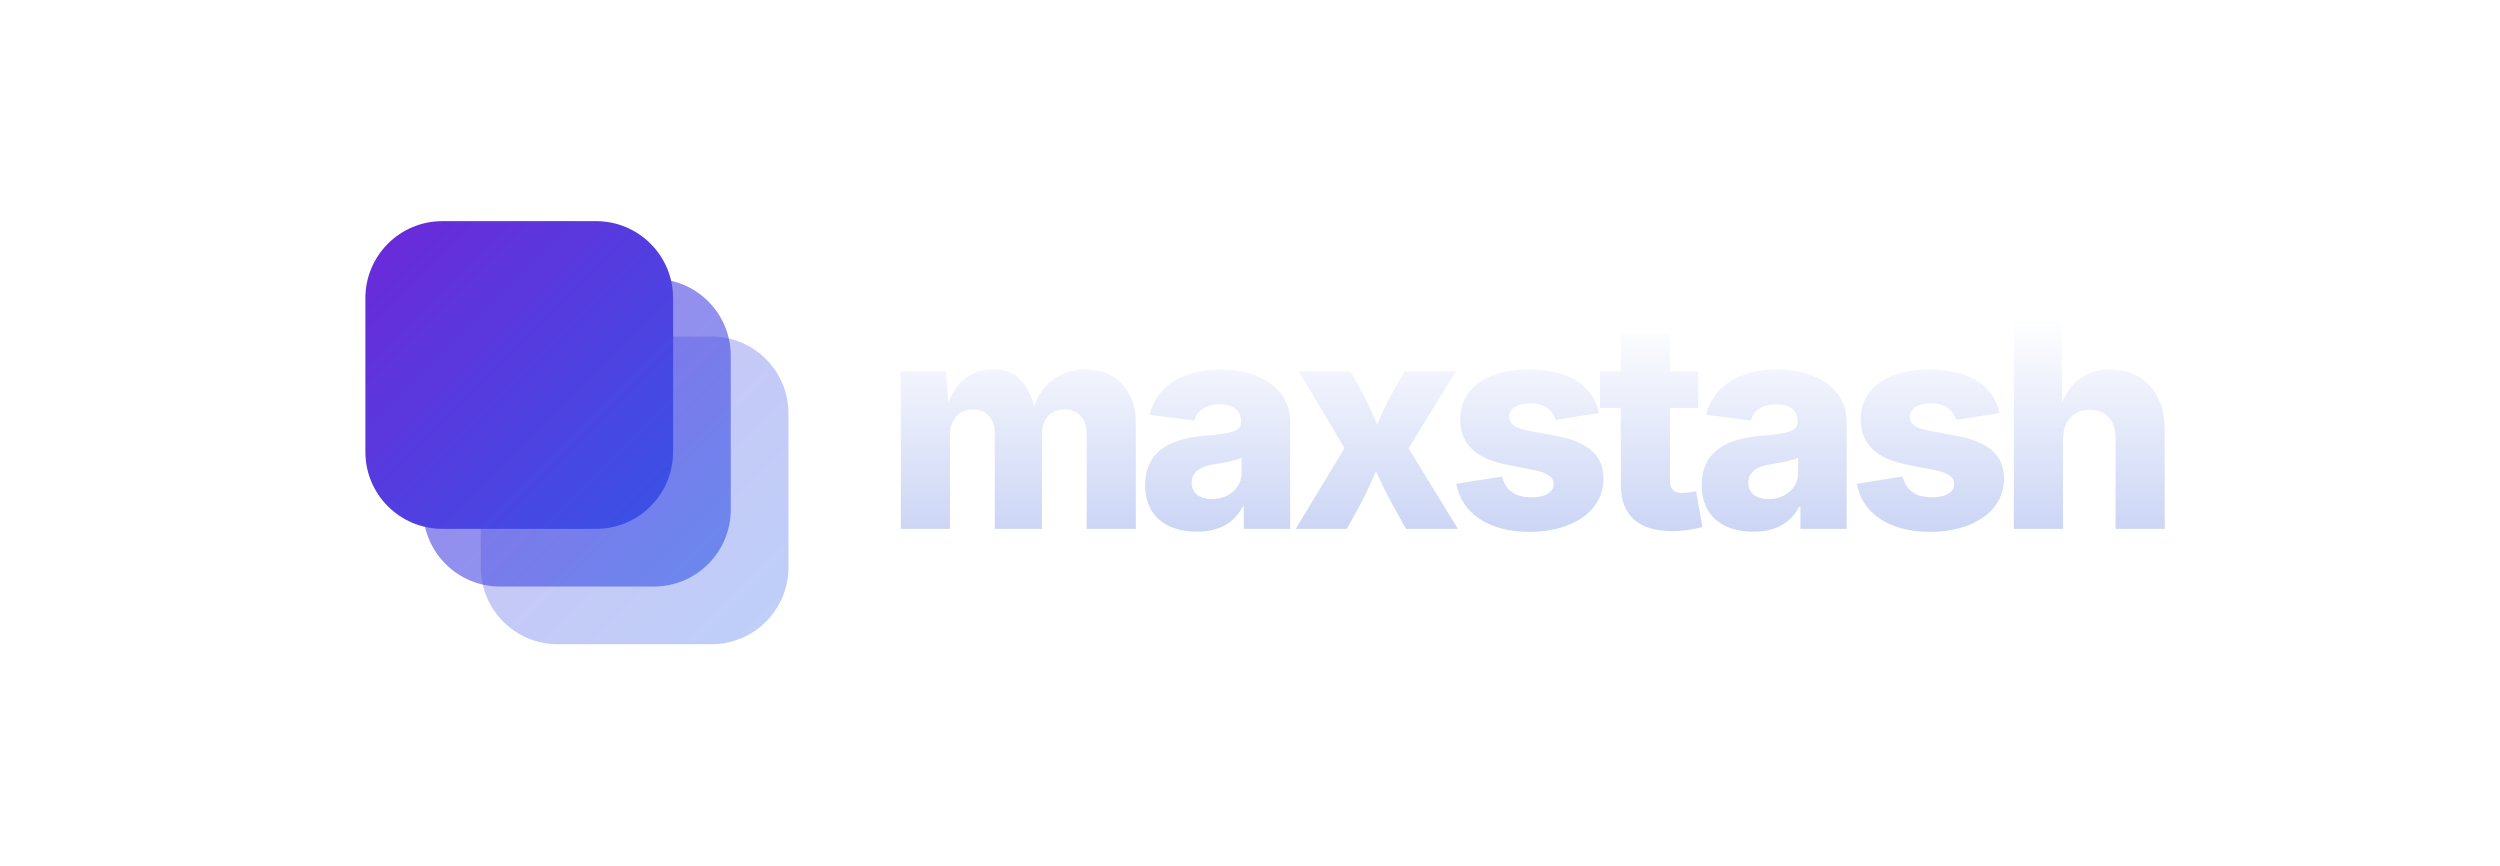
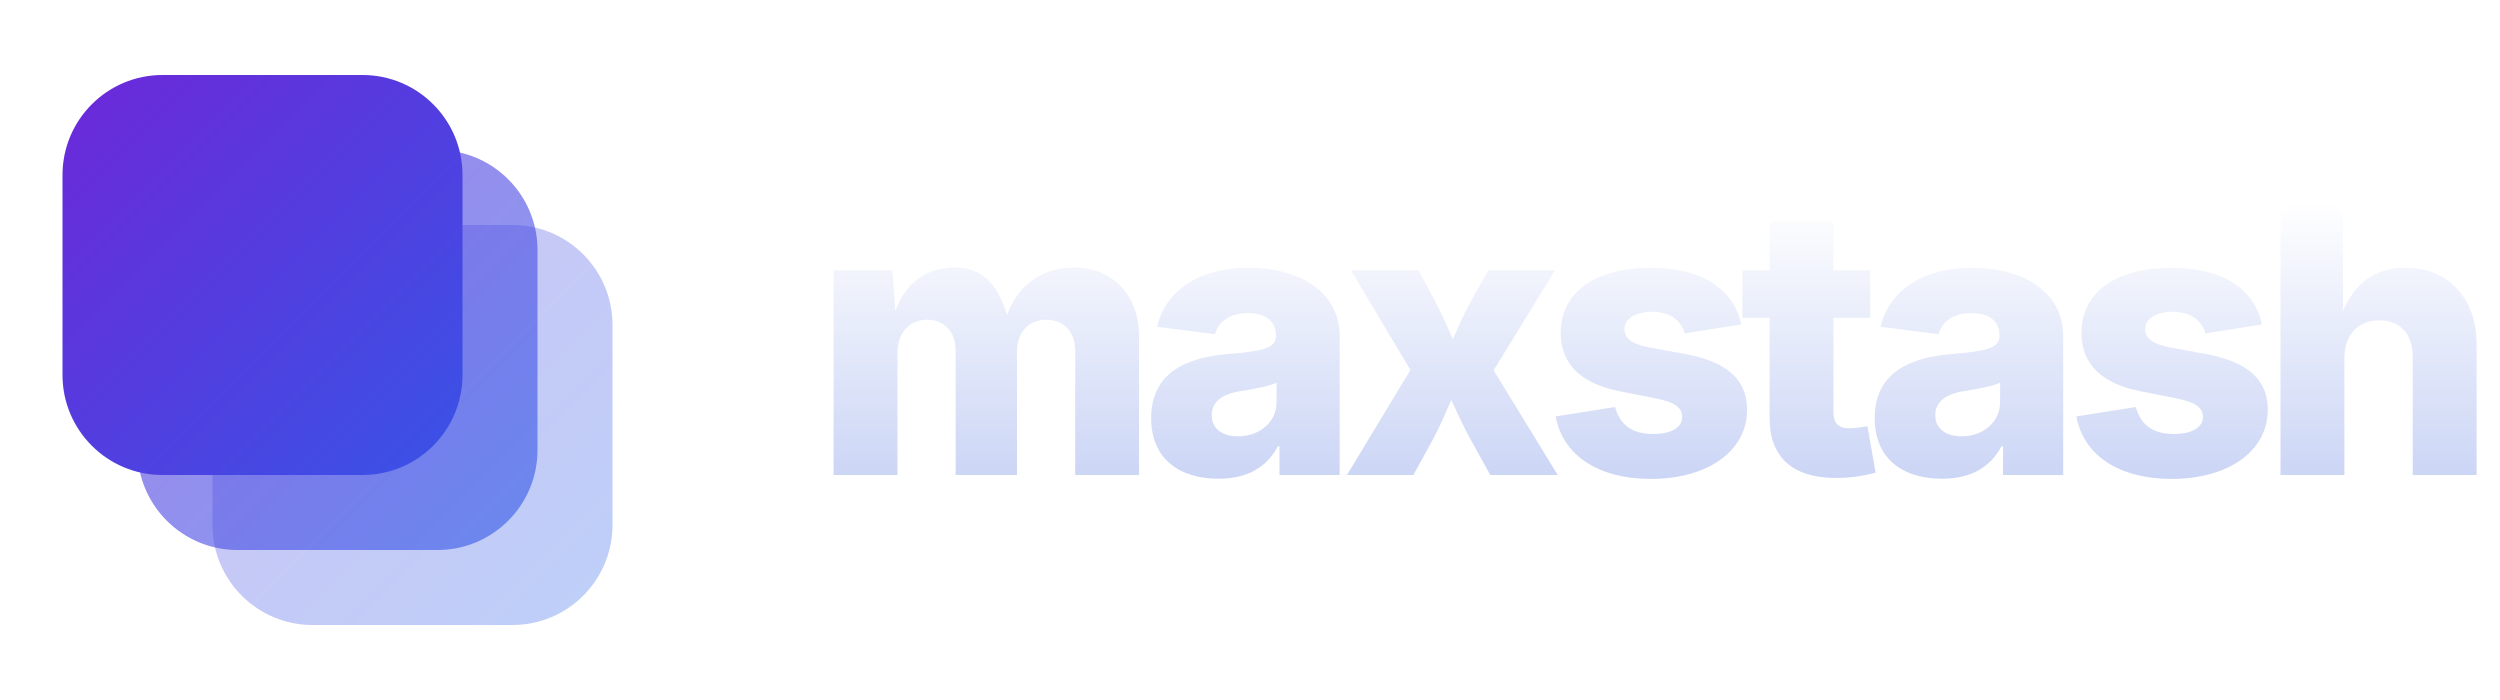
- <svg xmlns="http://www.w3.org/2000/svg" viewBox="0 0 260 90" fill="none" role="img" aria-label="maxstash">
+ <svg xmlns="http://www.w3.org/2000/svg" viewBox="0 0 200 56" fill="none" role="img" aria-label="maxstash">
  <defs>
    <linearGradient id="ms-grad-d" x1="0" y1="0" x2="44" y2="44" gradientUnits="userSpaceOnUse">
      <stop offset="0" stop-color="#6d28d9" />
      <stop offset="1" stop-color="#2563eb" />
    </linearGradient>
    <linearGradient id="ms-text-d" x1="0" y1="0" x2="0" y2="1">
      <stop offset="0" stop-color="#ffffff" />
      <stop offset="1" stop-color="#cbd5f5" />
    </linearGradient>
  </defs>
-   <g transform="translate(38, 23)">
+   <g transform="translate(5, 6)">
    <rect x="12" y="12" width="32" height="32" rx="8" fill="url(#ms-grad-d)" fill-opacity="0.3" />
    <rect x="6" y="6" width="32" height="32" rx="8" fill="url(#ms-grad-d)" fill-opacity="0.6" />
    <rect x="0" y="0" width="32" height="32" rx="8" fill="url(#ms-grad-d)" />
-     <text x="54" y="32" textLength="130" lengthAdjust="spacingAndGlyphs" font-family="'Inter', 'Geist', ui-sans-serif, system-ui, -apple-system, 'Segoe UI', Roboto, sans-serif" font-weight="800" font-size="30" letter-spacing="-1.6" fill="url(#ms-text-d)">maxstash</text>
+     <text x="60" y="32" textLength="130" lengthAdjust="spacingAndGlyphs" font-family="'Inter', 'Geist', ui-sans-serif, system-ui, -apple-system, 'Segoe UI', Roboto, sans-serif" font-weight="800" font-size="30" letter-spacing="-1.6" fill="url(#ms-text-d)">maxstash</text>
  </g>
</svg>
